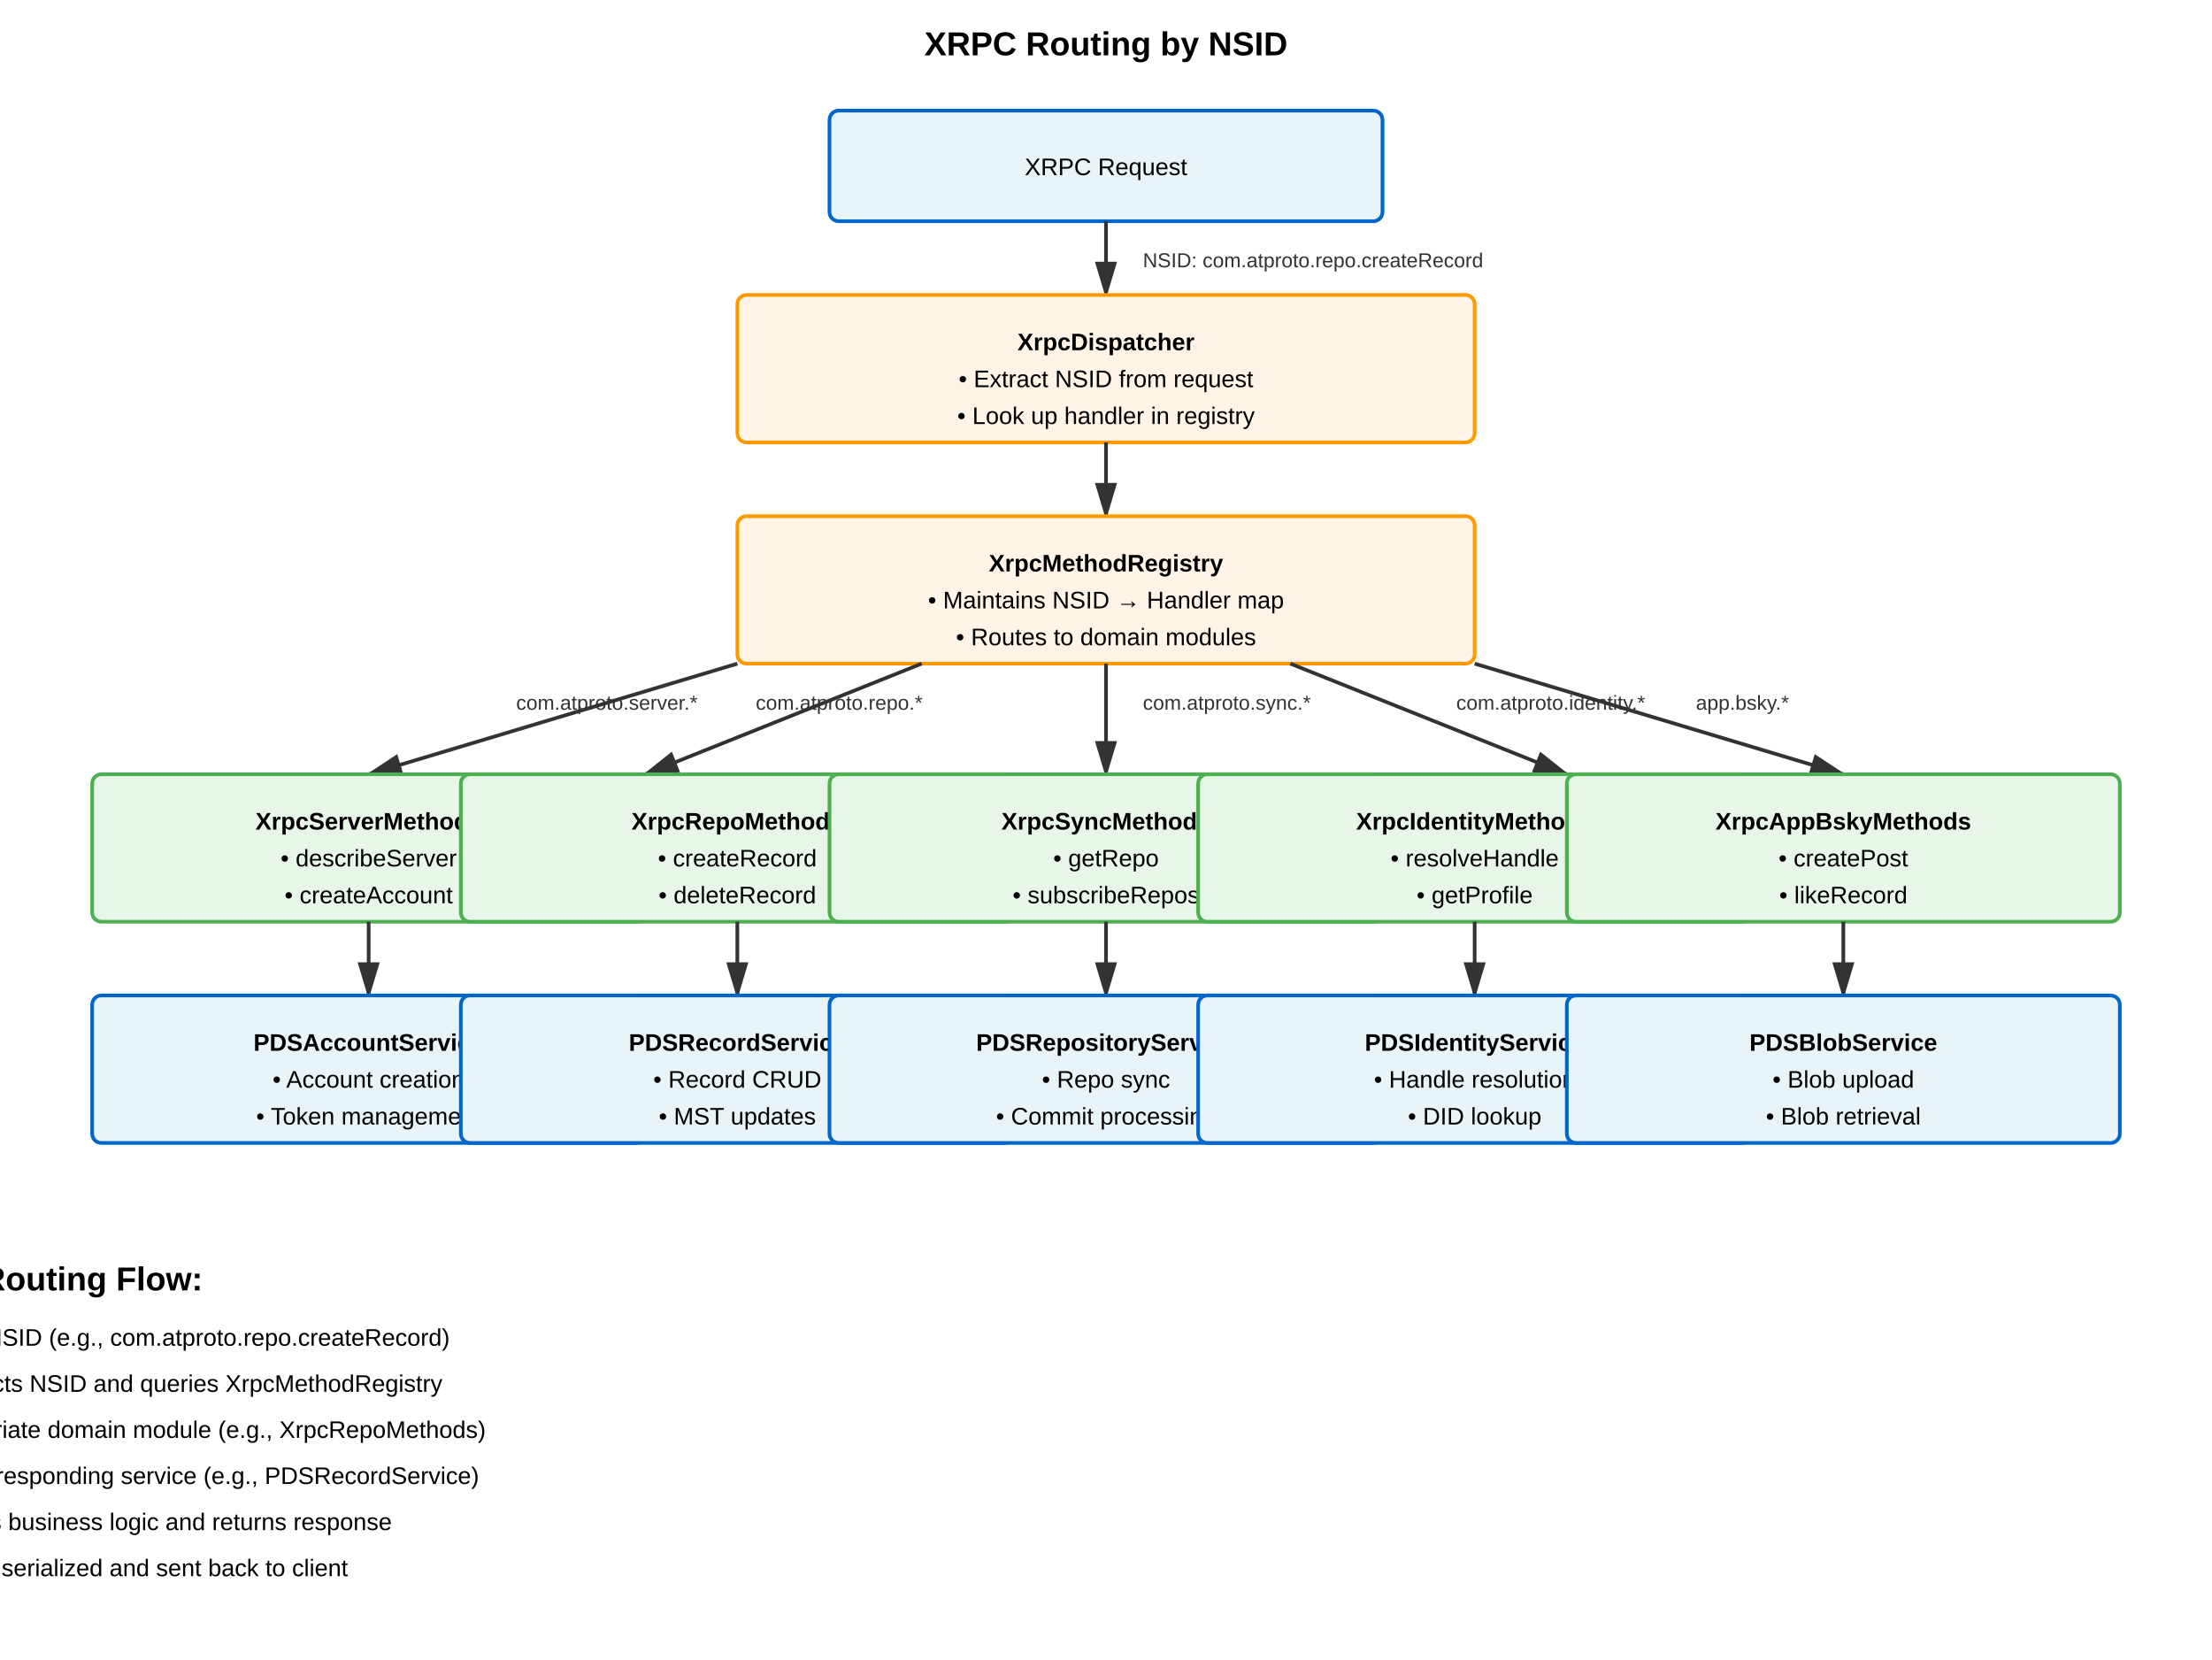
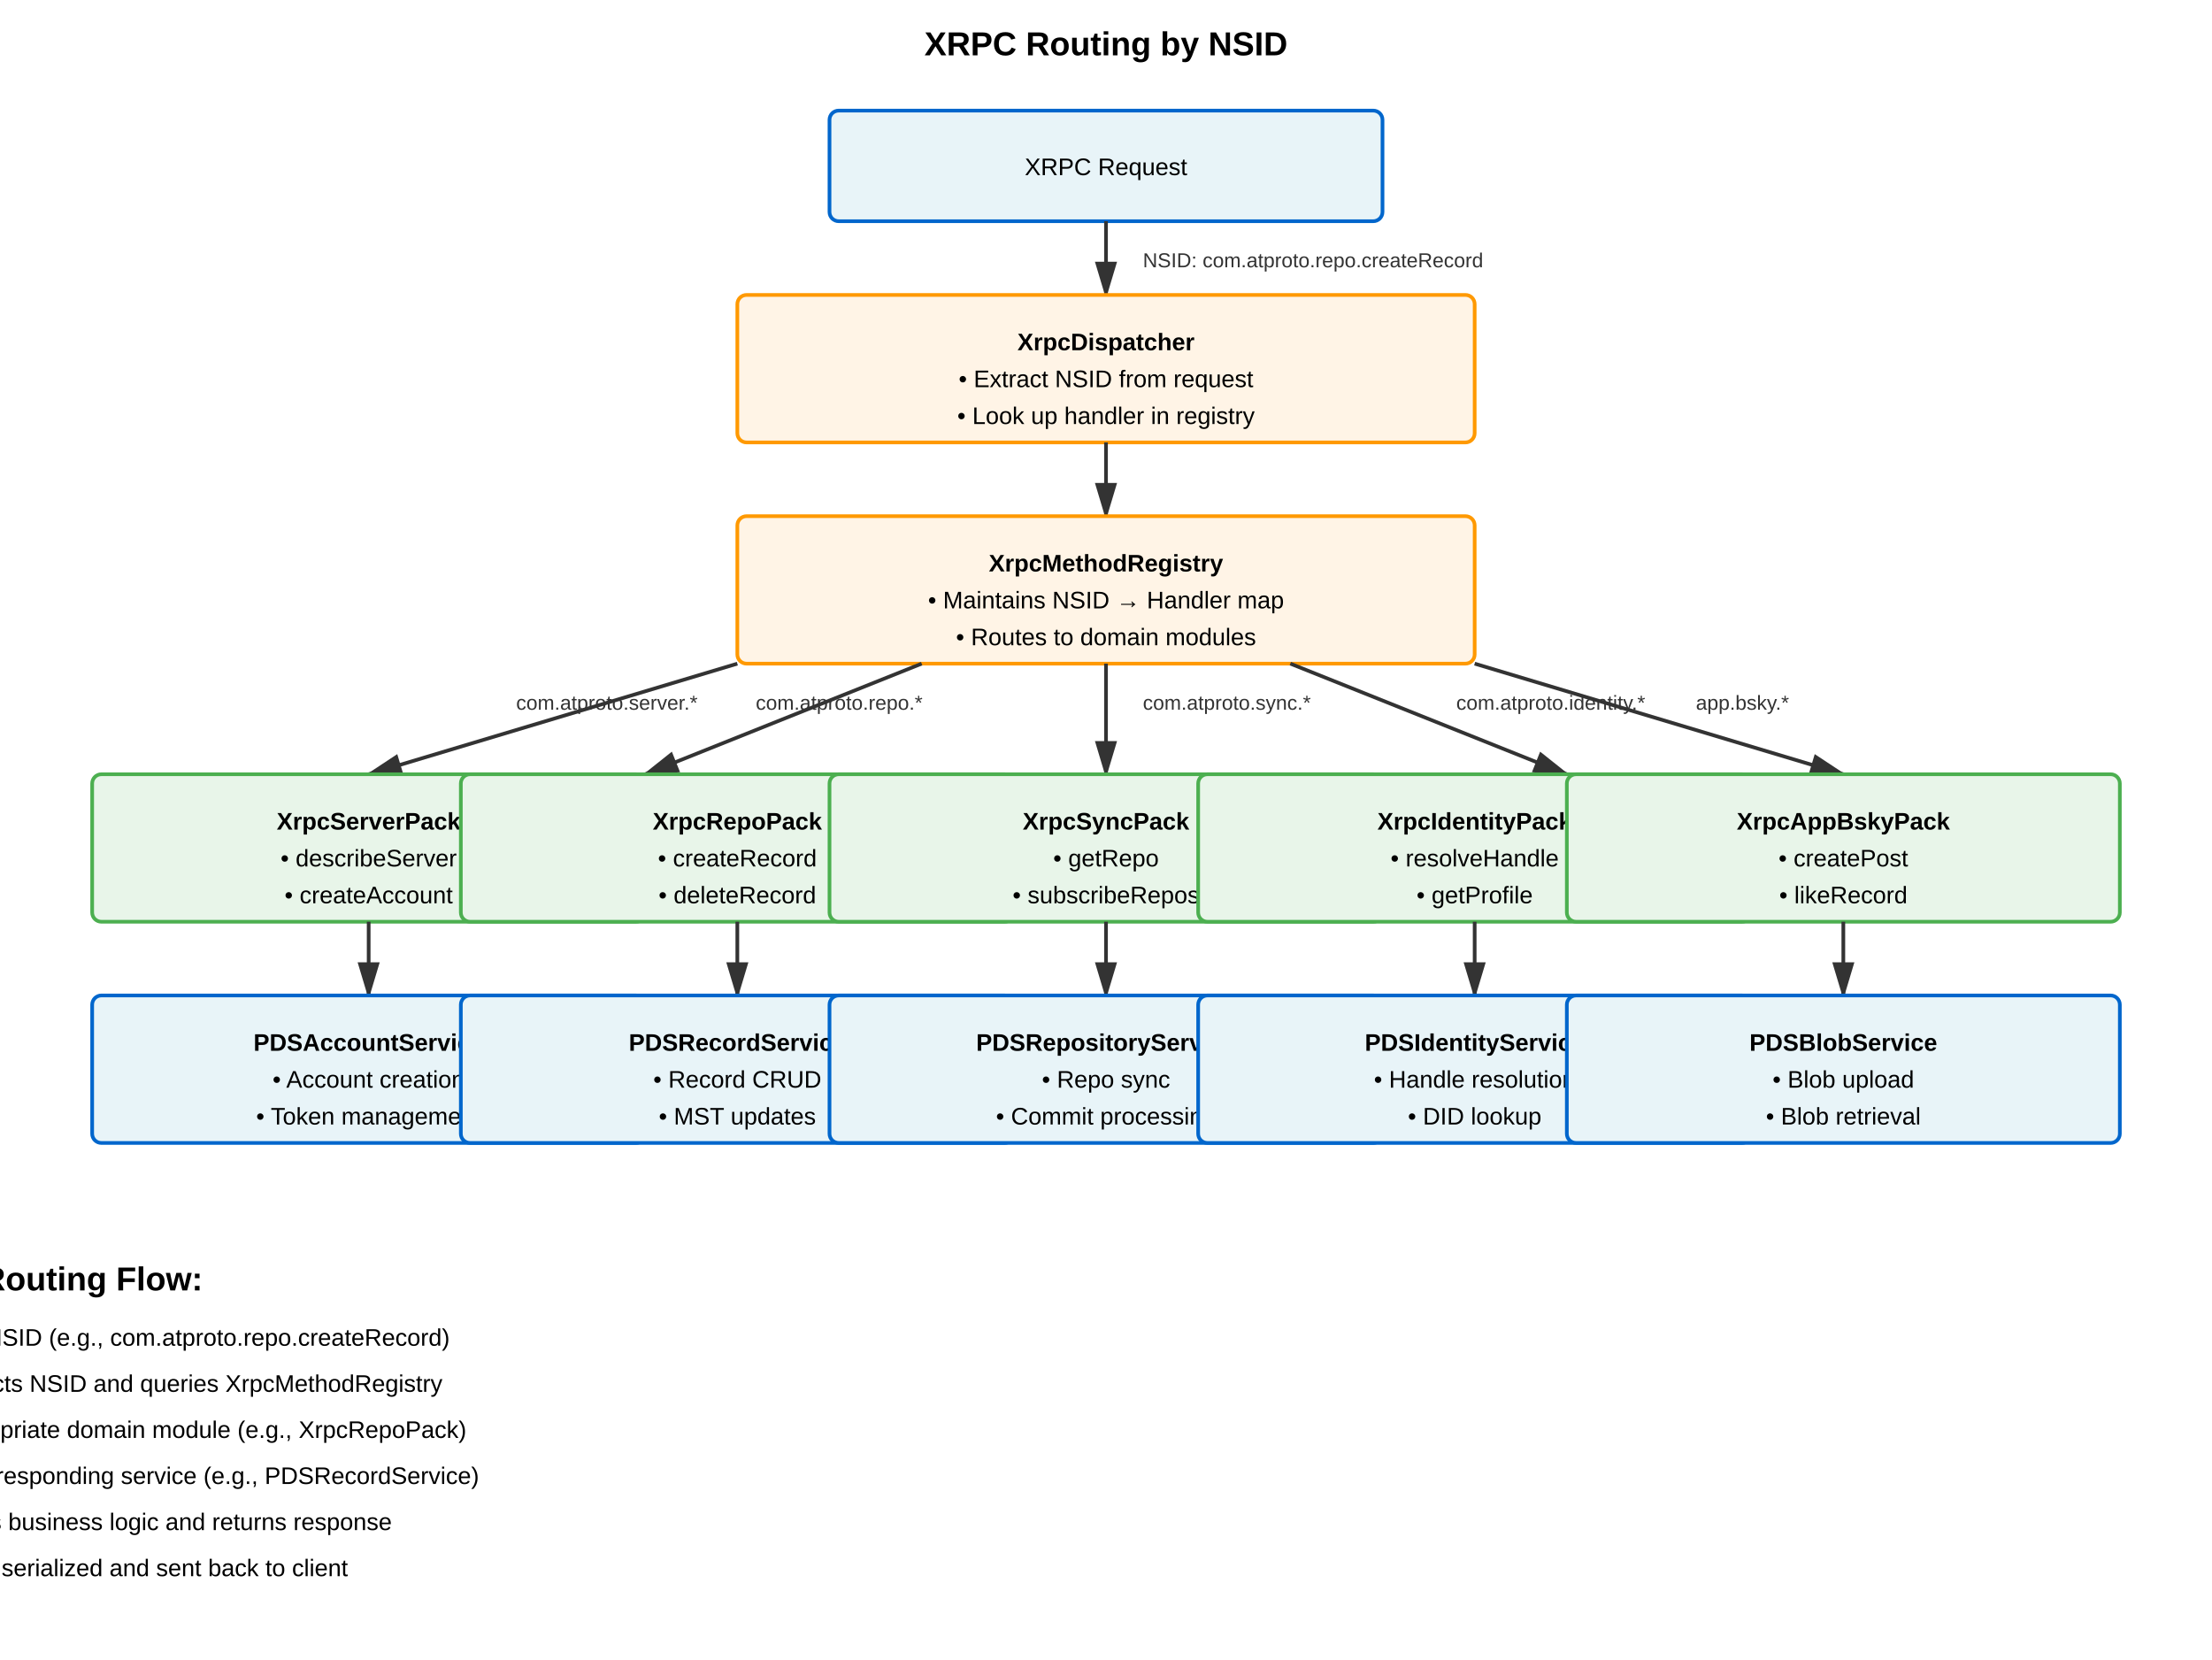
<svg xmlns="http://www.w3.org/2000/svg" viewBox="0 0 1200 900">
  <defs>
    <style>
      .box { fill: #e8f4f8; stroke: #0066cc; stroke-width: 2; }
      .dispatcher { fill: #fff4e6; stroke: #ff9900; stroke-width: 2; }
      .handler { fill: #e8f5e9; stroke: #4caf50; stroke-width: 2; }
      .text { font-family: Arial, sans-serif; font-size: 13px; text-anchor: middle; }
      .title { font-family: Arial, sans-serif; font-size: 18px; font-weight: bold; text-anchor: middle; }
      .arrow { stroke: #333; stroke-width: 2; fill: none; marker-end: url(#arrowhead); }
      .label { font-family: Arial, sans-serif; font-size: 11px; fill: #333; }
      .nsid { font-family: monospace; font-size: 11px; fill: #666; }
    </style>
    <marker id="arrowhead" markerWidth="10" markerHeight="10" refX="9" refY="3" orient="auto">
      <polygon points="0 0, 10 3, 0 6" fill="#333" />
    </marker>
  </defs>
  <text x="600" y="30" class="title">XRPC Routing by NSID</text>
  <rect x="450" y="60" width="300" height="60" class="box" rx="5" />
  <text x="600" y="95" class="text">XRPC Request</text>
  <path d="M 600 120 L 600 160" class="arrow" />
  <text x="620" y="145" class="label">NSID: com.atproto.repo.createRecord</text>
  <rect x="400" y="160" width="400" height="80" class="dispatcher" rx="5" />
  <text x="600" y="190" class="text" font-weight="bold">XrpcDispatcher</text>
  <text x="600" y="210" class="text">• Extract NSID from request</text>
  <text x="600" y="230" class="text">• Look up handler in registry</text>
  <path d="M 600 240 L 600 280" class="arrow" />
  <rect x="400" y="280" width="400" height="80" class="dispatcher" rx="5" />
  <text x="600" y="310" class="text" font-weight="bold">XrpcMethodRegistry</text>
  <text x="600" y="330" class="text">• Maintains NSID → Handler map</text>
  <text x="600" y="350" class="text">• Routes to domain modules</text>
  <path d="M 400 360 L 200 420" class="arrow" />
  <text x="280" y="385" class="label">com.atproto.server.*</text>
  <path d="M 500 360 L 350 420" class="arrow" />
  <text x="410" y="385" class="label">com.atproto.repo.*</text>
  <path d="M 600 360 L 600 420" class="arrow" />
  <text x="620" y="385" class="label">com.atproto.sync.*</text>
  <path d="M 700 360 L 850 420" class="arrow" />
  <text x="790" y="385" class="label">com.atproto.identity.*</text>
  <path d="M 800 360 L 1000 420" class="arrow" />
  <text x="920" y="385" class="label">app.bsky.*</text>
  <rect x="50" y="420" width="300" height="80" class="handler" rx="5" />
-   <text x="200" y="450" class="text" font-weight="bold">XrpcServerMethods</text>
+   <text x="200" y="450" class="text" font-weight="bold">XrpcServerPack</text>
  <text x="200" y="470" class="text">• describeServer</text>
  <text x="200" y="490" class="text">• createAccount</text>
  <rect x="250" y="420" width="300" height="80" class="handler" rx="5" />
-   <text x="400" y="450" class="text" font-weight="bold">XrpcRepoMethods</text>
+   <text x="400" y="450" class="text" font-weight="bold">XrpcRepoPack</text>
  <text x="400" y="470" class="text">• createRecord</text>
  <text x="400" y="490" class="text">• deleteRecord</text>
  <rect x="450" y="420" width="300" height="80" class="handler" rx="5" />
-   <text x="600" y="450" class="text" font-weight="bold">XrpcSyncMethods</text>
+   <text x="600" y="450" class="text" font-weight="bold">XrpcSyncPack</text>
  <text x="600" y="470" class="text">• getRepo</text>
  <text x="600" y="490" class="text">• subscribeRepos</text>
  <rect x="650" y="420" width="300" height="80" class="handler" rx="5" />
-   <text x="800" y="450" class="text" font-weight="bold">XrpcIdentityMethods</text>
+   <text x="800" y="450" class="text" font-weight="bold">XrpcIdentityPack</text>
  <text x="800" y="470" class="text">• resolveHandle</text>
  <text x="800" y="490" class="text">• getProfile</text>
  <rect x="850" y="420" width="300" height="80" class="handler" rx="5" />
-   <text x="1000" y="450" class="text" font-weight="bold">XrpcAppBskyMethods</text>
+   <text x="1000" y="450" class="text" font-weight="bold">XrpcAppBskyPack</text>
  <text x="1000" y="470" class="text">• createPost</text>
  <text x="1000" y="490" class="text">• likeRecord</text>
  <path d="M 200 500 L 200 540" class="arrow" />
  <path d="M 400 500 L 400 540" class="arrow" />
  <path d="M 600 500 L 600 540" class="arrow" />
  <path d="M 800 500 L 800 540" class="arrow" />
  <path d="M 1000 500 L 1000 540" class="arrow" />
  <rect x="50" y="540" width="300" height="80" class="box" rx="5" />
  <text x="200" y="570" class="text" font-weight="bold">PDSAccountService</text>
  <text x="200" y="590" class="text">• Account creation</text>
  <text x="200" y="610" class="text">• Token management</text>
  <rect x="250" y="540" width="300" height="80" class="box" rx="5" />
  <text x="400" y="570" class="text" font-weight="bold">PDSRecordService</text>
  <text x="400" y="590" class="text">• Record CRUD</text>
  <text x="400" y="610" class="text">• MST updates</text>
  <rect x="450" y="540" width="300" height="80" class="box" rx="5" />
  <text x="600" y="570" class="text" font-weight="bold">PDSRepositoryService</text>
  <text x="600" y="590" class="text">• Repo sync</text>
  <text x="600" y="610" class="text">• Commit processing</text>
  <rect x="650" y="540" width="300" height="80" class="box" rx="5" />
  <text x="800" y="570" class="text" font-weight="bold">PDSIdentityService</text>
  <text x="800" y="590" class="text">• Handle resolution</text>
  <text x="800" y="610" class="text">• DID lookup</text>
  <rect x="850" y="540" width="300" height="80" class="box" rx="5" />
  <text x="1000" y="570" class="text" font-weight="bold">PDSBlobService</text>
  <text x="1000" y="590" class="text">• Blob upload</text>
  <text x="1000" y="610" class="text">• Blob retrieval</text>
  <text x="50" y="700" class="title" text-anchor="start">Routing Flow:</text>
  <text x="50" y="730" class="text" text-anchor="start">1. Request arrives with NSID (e.g., com.atproto.repo.createRecord)</text>
  <text x="50" y="755" class="text" text-anchor="start">2. XrpcDispatcher extracts NSID and queries XrpcMethodRegistry</text>
-   <text x="50" y="780" class="text" text-anchor="start">3. Registry routes to appropriate domain module (e.g., XrpcRepoMethods)</text>
+   <text x="50" y="780" class="text" text-anchor="start">3. Registry routes to appropriate domain module (e.g., XrpcRepoPack)</text>
  <text x="50" y="805" class="text" text-anchor="start">4. Domain handler calls corresponding service (e.g., PDSRecordService)</text>
  <text x="50" y="830" class="text" text-anchor="start">5. Service executes business logic and returns response</text>
  <text x="50" y="855" class="text" text-anchor="start">6. Response is serialized and sent back to client</text>
</svg>
